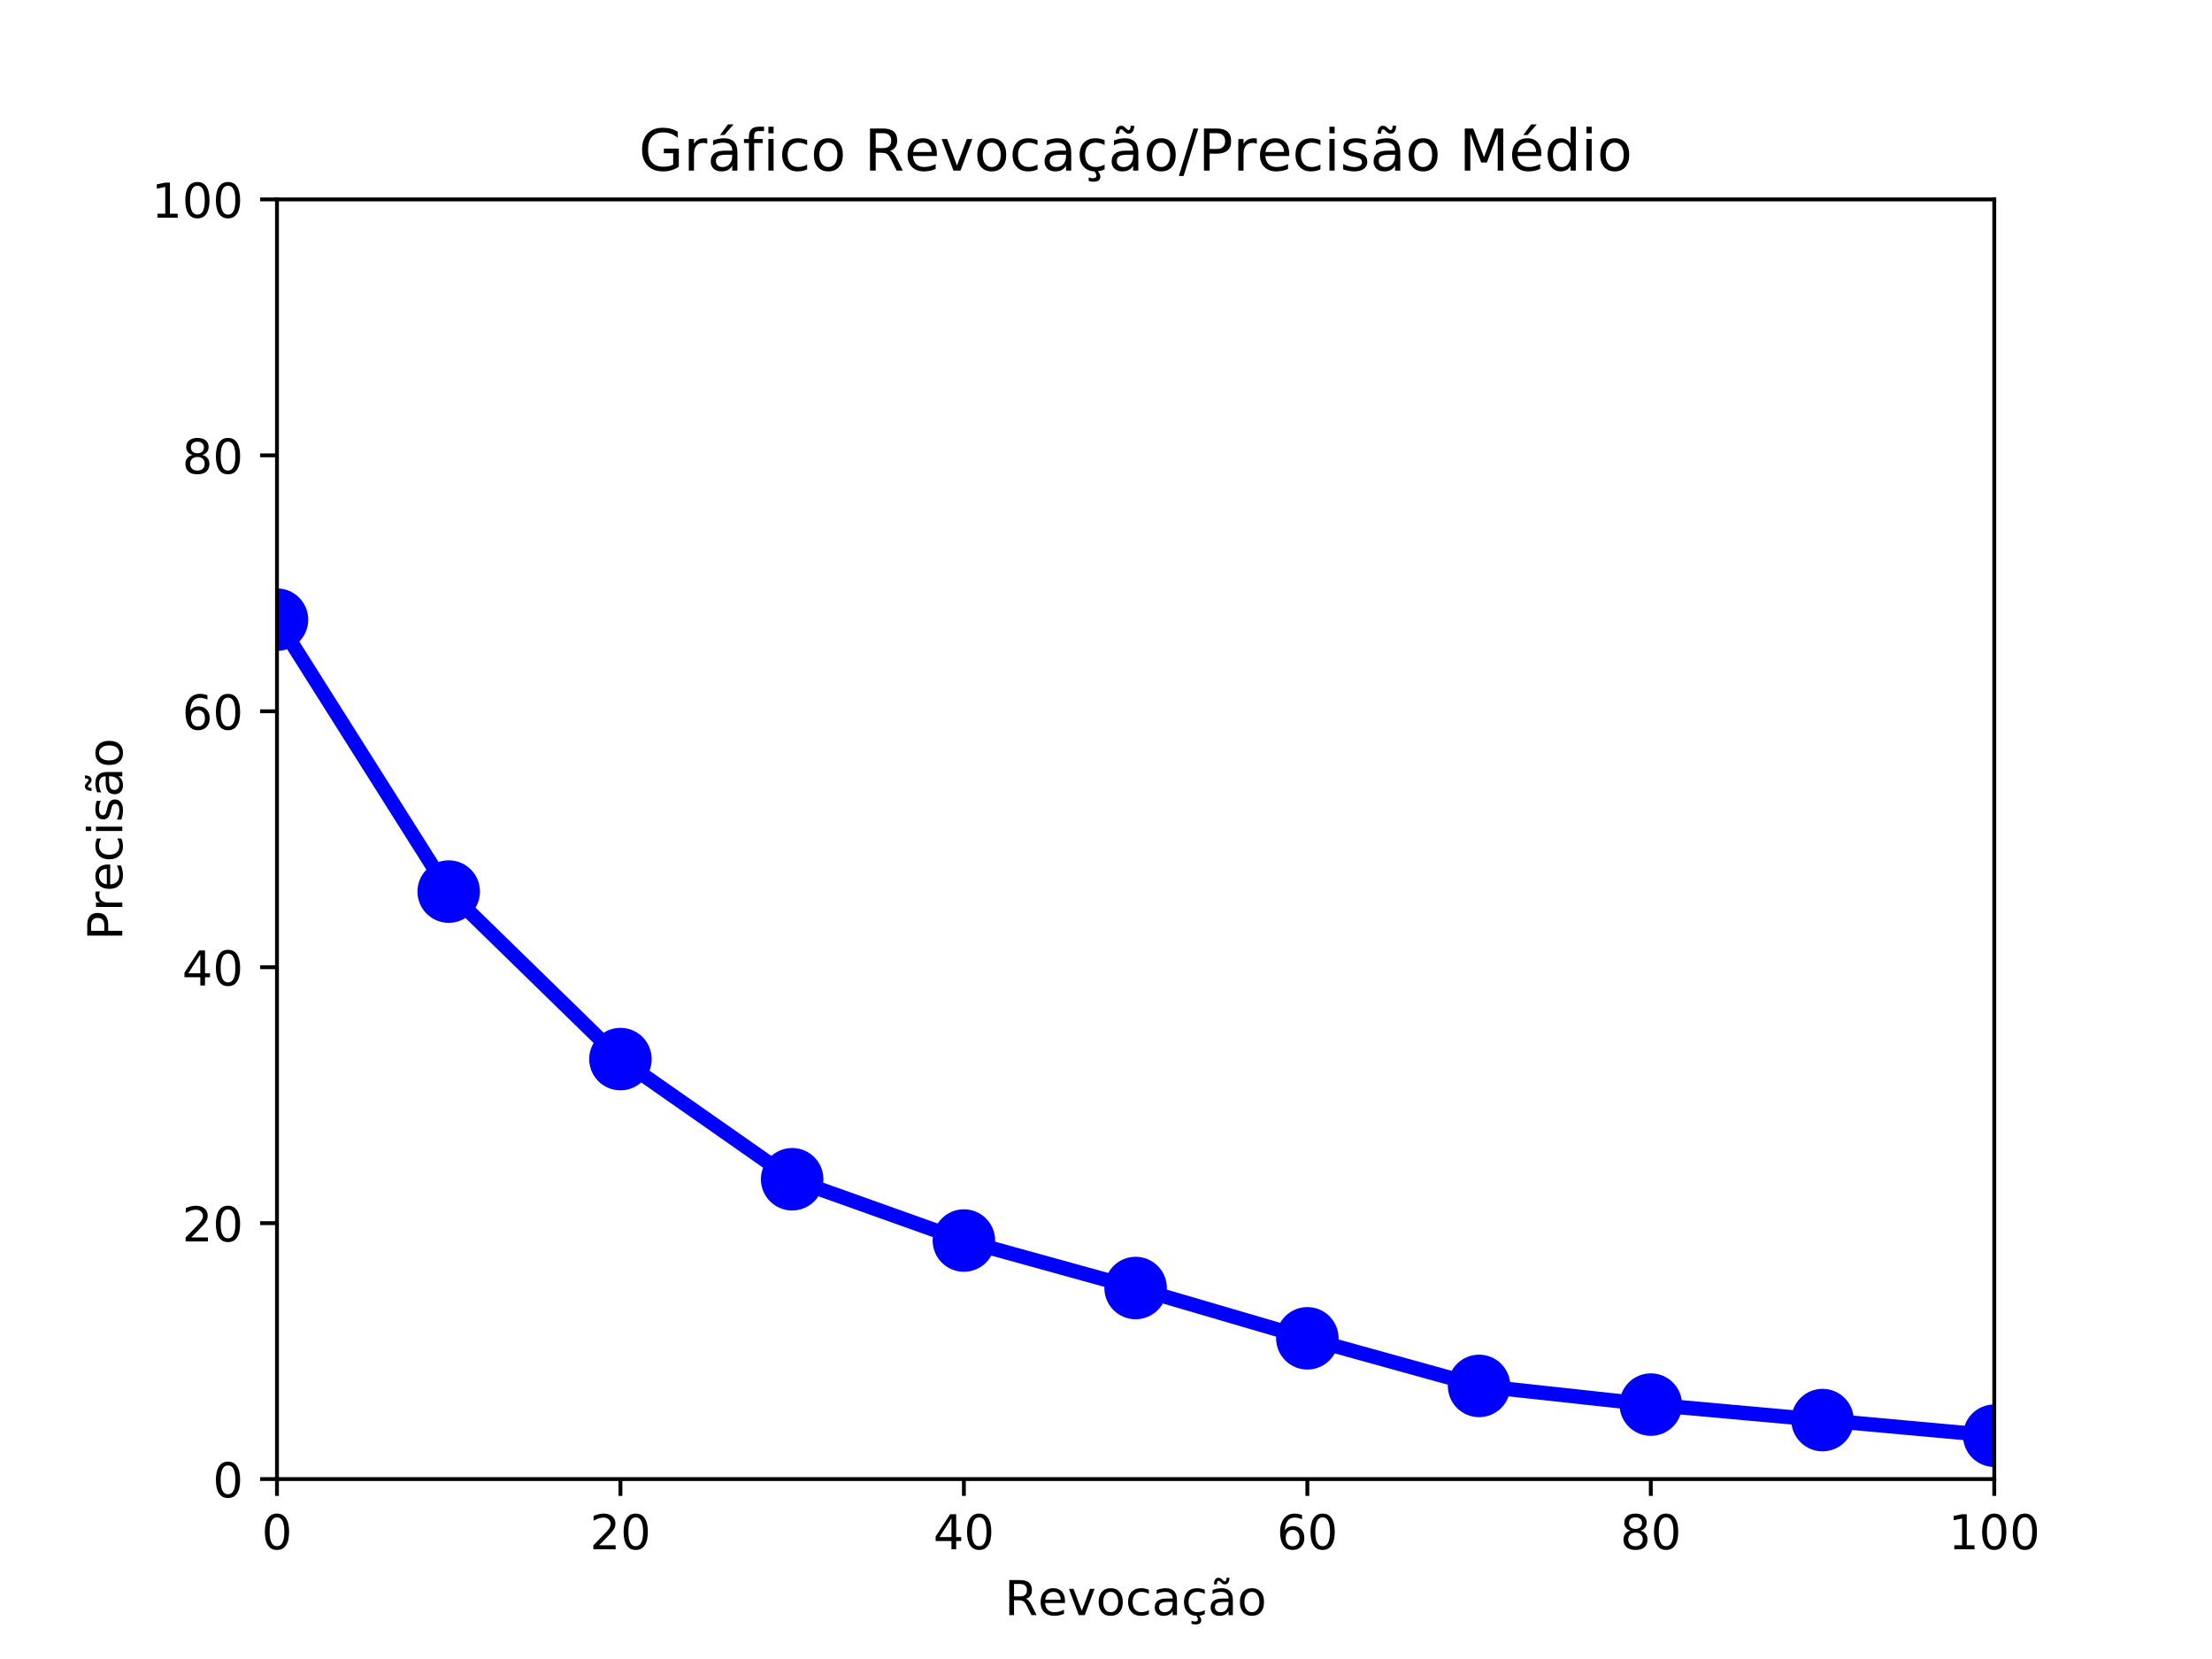
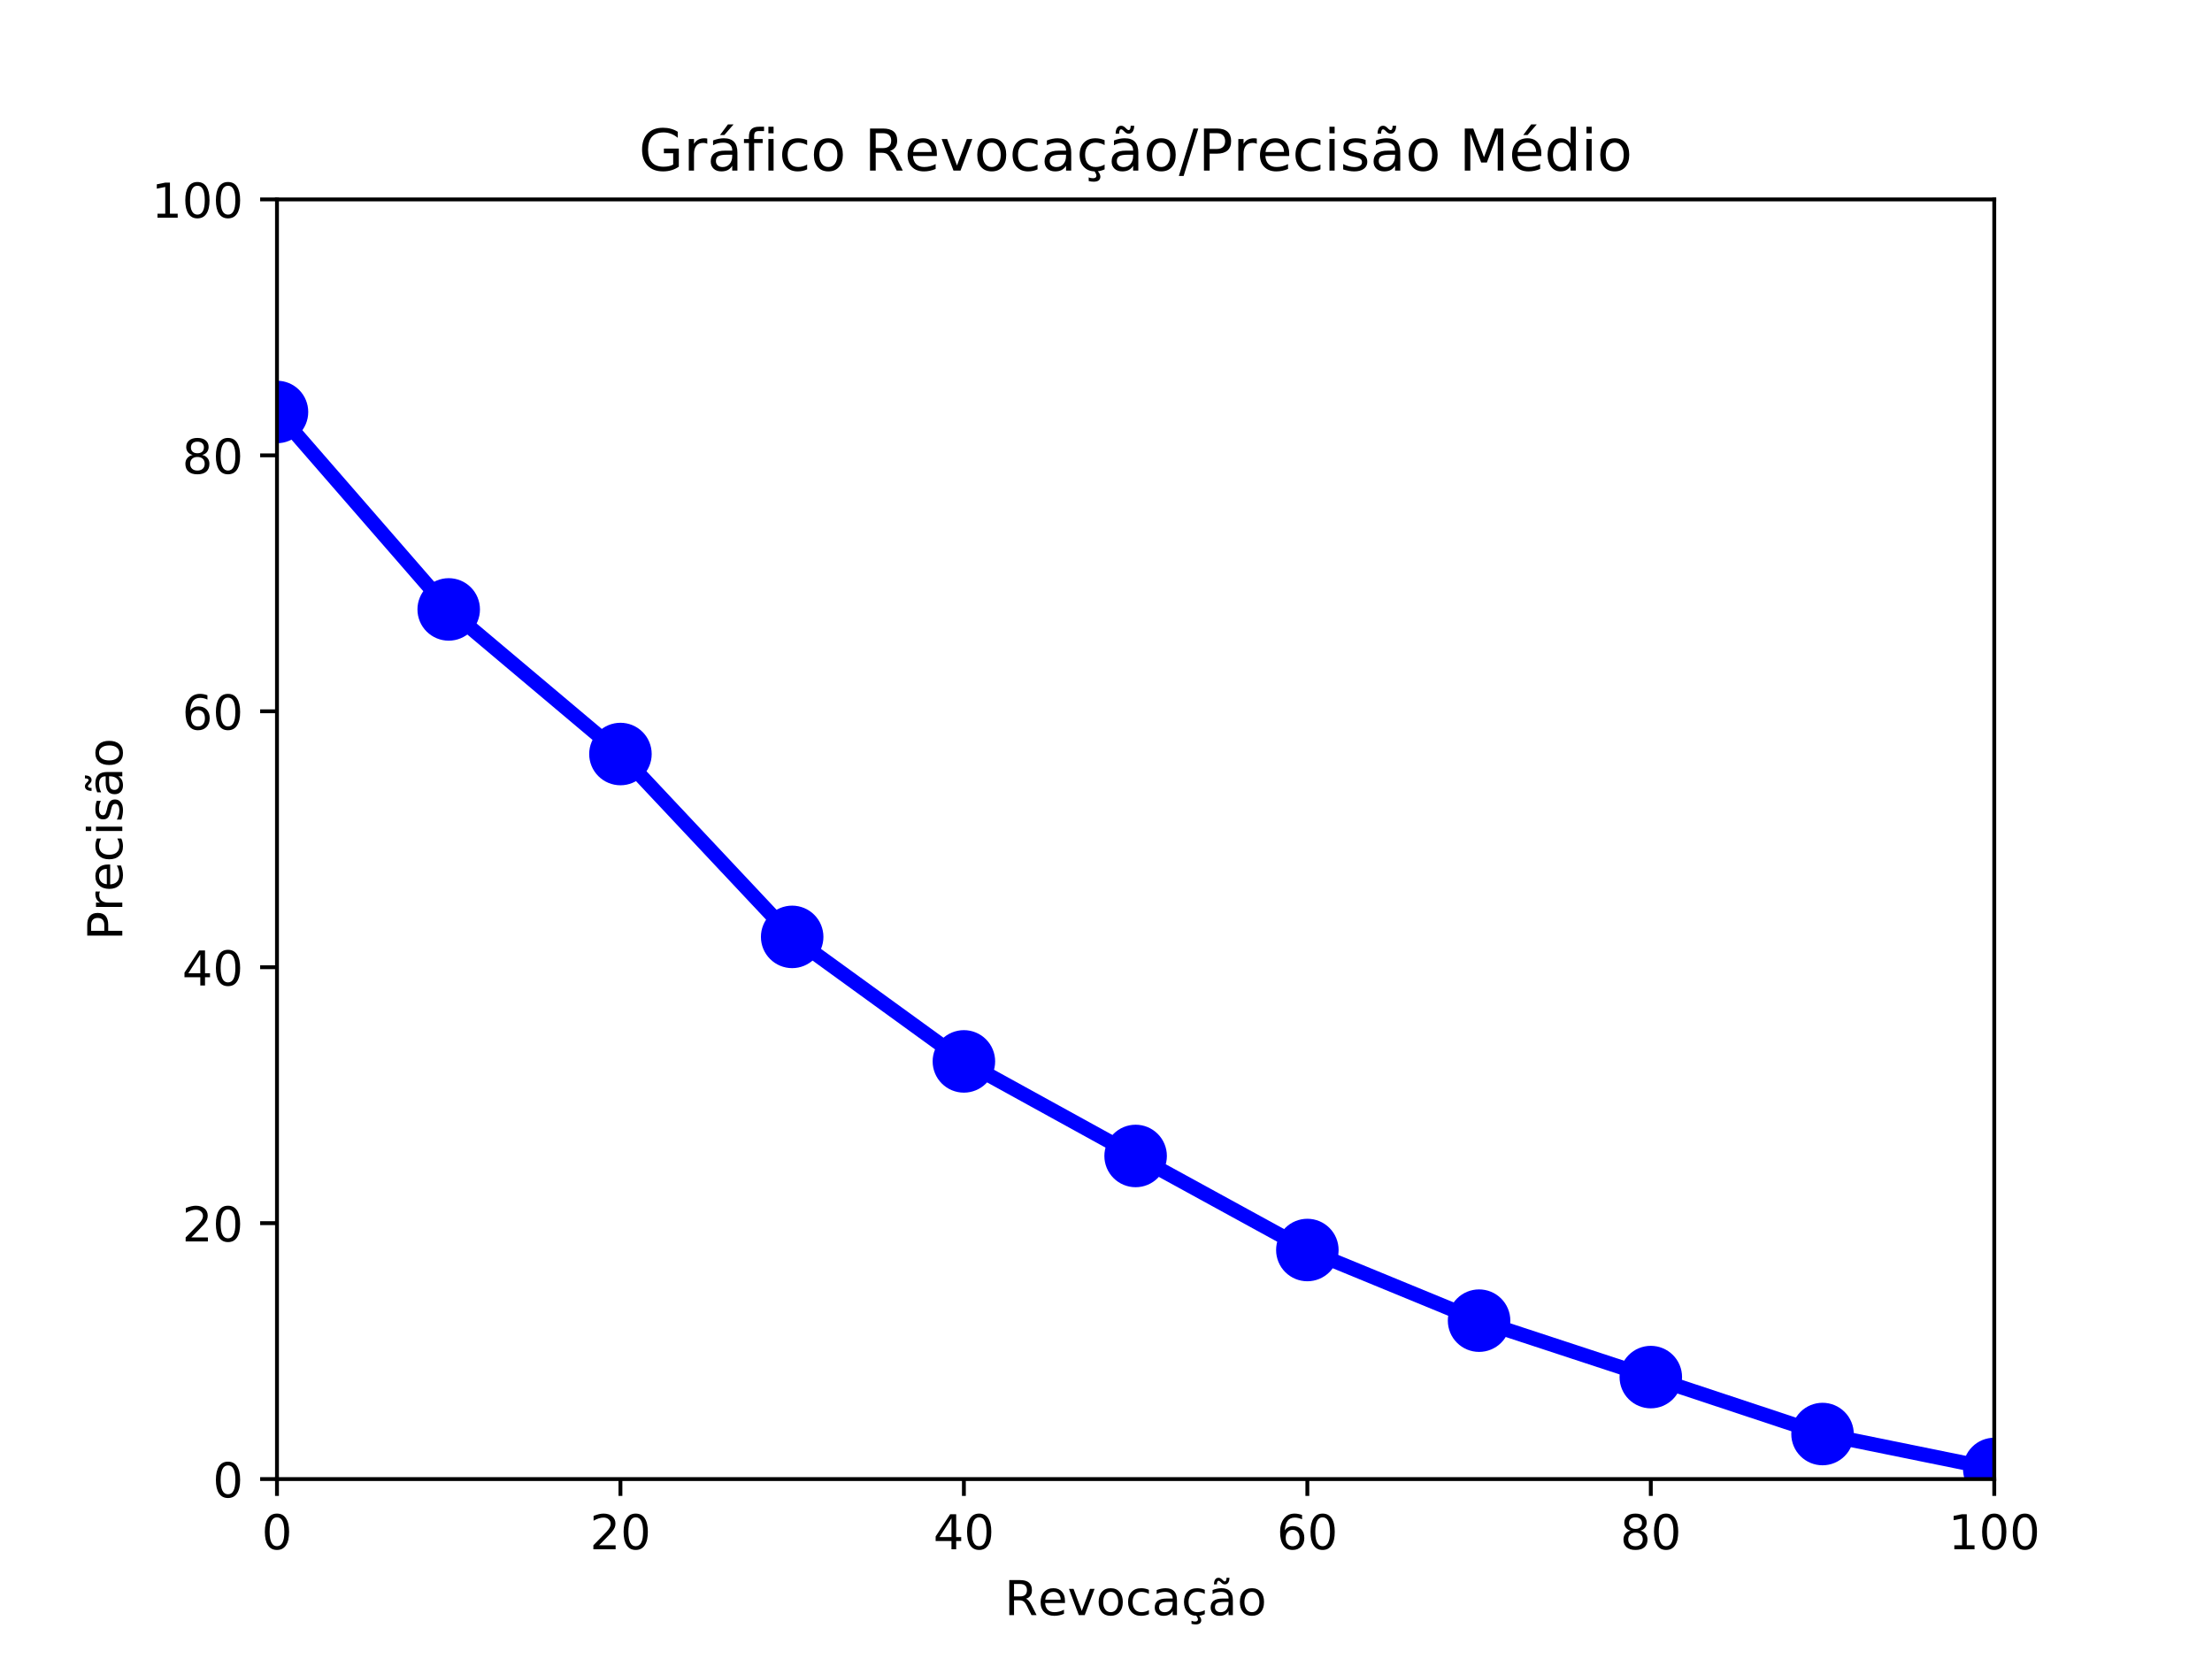
<svg xmlns="http://www.w3.org/2000/svg" xmlns:xlink="http://www.w3.org/1999/xlink" height="345pt" version="1.1" viewBox="0 0 460 345" width="460pt">
  <defs>
    <style type="text/css">
*{stroke-linecap:butt;stroke-linejoin:round;}
  </style>
  </defs>
  <g id="figure_1">
    <g id="patch_1">
      <path d="M 0 345.6  L 460.8 345.6  L 460.8 0  L 0 0  z " style="fill:#ffffff;" />
    </g>
    <g id="axes_1">
      <g id="patch_2">
        <path d="M 57.6 307.584  L 414.72 307.584  L 414.72 41.472  L 57.6 41.472  z " style="fill:#ffffff;" />
      </g>
      <g id="matplotlib.axis_1">
        <g id="xtick_1">
          <g id="line2d_1">
            <defs>
-               <path d="M 0 0  L 0 3.5  " id="m0129b4ab5f" style="stroke:#000000;stroke-width:0.8;" />
-             </defs>
-             <g>
-               <use style="stroke:#000000;stroke-width:0.8;" x="57.6" xlink:href="#m0129b4ab5f" y="307.584" />
+               <path d="M 0 0  L 0 3.5  " id="mf0d01e2bd9" style="stroke:#000000;stroke-width:0.8;" />
+             </defs>
+             <g>
+               <use style="stroke:#000000;stroke-width:0.8;" x="57.6" xlink:href="#mf0d01e2bd9" y="307.584" />
            </g>
          </g>
          <g id="text_1">
            <defs>
              <path d="M 31.781 66.406  Q 24.172 66.406 20.328 58.906  Q 16.5 51.422 16.5 36.375  Q 16.5 21.391 20.328 13.891  Q 24.172 6.391 31.781 6.391  Q 39.453 6.391 43.281 13.891  Q 47.125 21.391 47.125 36.375  Q 47.125 51.422 43.281 58.906  Q 39.453 66.406 31.781 66.406  z M 31.781 74.219  Q 44.047 74.219 50.516 64.516  Q 56.984 54.828 56.984 36.375  Q 56.984 17.969 50.516 8.266  Q 44.047 -1.422 31.781 -1.422  Q 19.531 -1.422 13.062 8.266  Q 6.594 17.969 6.594 36.375  Q 6.594 54.828 13.062 64.516  Q 19.531 74.219 31.781 74.219  z " id="DejaVuSans-30" />
            </defs>
            <g transform="translate(54.41875 322.1824)scale(0.1 -0.1)">
              <use xlink:href="#DejaVuSans-30" />
            </g>
          </g>
        </g>
        <g id="xtick_2">
          <g id="line2d_2">
            <g>
-               <use style="stroke:#000000;stroke-width:0.8;" x="129.024" xlink:href="#m0129b4ab5f" y="307.584" />
+               <use style="stroke:#000000;stroke-width:0.8;" x="129.024" xlink:href="#mf0d01e2bd9" y="307.584" />
            </g>
          </g>
          <g id="text_2">
            <defs>
              <path d="M 19.188 8.297  L 53.609 8.297  L 53.609 0  L 7.328 0  L 7.328 8.297  Q 12.938 14.109 22.625 23.891  Q 32.328 33.688 34.812 36.531  Q 39.547 41.844 41.422 45.531  Q 43.312 49.219 43.312 52.781  Q 43.312 58.594 39.234 62.25  Q 35.156 65.922 28.609 65.922  Q 23.969 65.922 18.812 64.312  Q 13.672 62.703 7.812 59.422  L 7.812 69.391  Q 13.766 71.781 18.938 73  Q 24.125 74.219 28.422 74.219  Q 39.75 74.219 46.484 68.547  Q 53.219 62.891 53.219 53.422  Q 53.219 48.922 51.531 44.891  Q 49.859 40.875 45.406 35.406  Q 44.188 33.984 37.641 27.219  Q 31.109 20.453 19.188 8.297  z " id="DejaVuSans-32" />
            </defs>
            <g transform="translate(122.6615 322.1824)scale(0.1 -0.1)">
              <use xlink:href="#DejaVuSans-32" />
              <use x="63.623" xlink:href="#DejaVuSans-30" />
            </g>
          </g>
        </g>
        <g id="xtick_3">
          <g id="line2d_3">
            <g>
-               <use style="stroke:#000000;stroke-width:0.8;" x="200.448" xlink:href="#m0129b4ab5f" y="307.584" />
+               <use style="stroke:#000000;stroke-width:0.8;" x="200.448" xlink:href="#mf0d01e2bd9" y="307.584" />
            </g>
          </g>
          <g id="text_3">
            <defs>
              <path d="M 37.797 64.312  L 12.891 25.391  L 37.797 25.391  z M 35.203 72.906  L 47.609 72.906  L 47.609 25.391  L 58.016 25.391  L 58.016 17.188  L 47.609 17.188  L 47.609 0  L 37.797 0  L 37.797 17.188  L 4.891 17.188  L 4.891 26.703  z " id="DejaVuSans-34" />
            </defs>
            <g transform="translate(194.0855 322.1824)scale(0.1 -0.1)">
              <use xlink:href="#DejaVuSans-34" />
              <use x="63.623" xlink:href="#DejaVuSans-30" />
            </g>
          </g>
        </g>
        <g id="xtick_4">
          <g id="line2d_4">
            <g>
-               <use style="stroke:#000000;stroke-width:0.8;" x="271.872" xlink:href="#m0129b4ab5f" y="307.584" />
+               <use style="stroke:#000000;stroke-width:0.8;" x="271.872" xlink:href="#mf0d01e2bd9" y="307.584" />
            </g>
          </g>
          <g id="text_4">
            <defs>
              <path d="M 33.016 40.375  Q 26.375 40.375 22.484 35.828  Q 18.609 31.297 18.609 23.391  Q 18.609 15.531 22.484 10.953  Q 26.375 6.391 33.016 6.391  Q 39.656 6.391 43.531 10.953  Q 47.406 15.531 47.406 23.391  Q 47.406 31.297 43.531 35.828  Q 39.656 40.375 33.016 40.375  z M 52.594 71.297  L 52.594 62.312  Q 48.875 64.062 45.094 64.984  Q 41.312 65.922 37.594 65.922  Q 27.828 65.922 22.672 59.328  Q 17.531 52.734 16.797 39.406  Q 19.672 43.656 24.016 45.922  Q 28.375 48.188 33.594 48.188  Q 44.578 48.188 50.953 41.516  Q 57.328 34.859 57.328 23.391  Q 57.328 12.156 50.688 5.359  Q 44.047 -1.422 33.016 -1.422  Q 20.359 -1.422 13.672 8.266  Q 6.984 17.969 6.984 36.375  Q 6.984 53.656 15.188 63.938  Q 23.391 74.219 37.203 74.219  Q 40.922 74.219 44.703 73.484  Q 48.484 72.75 52.594 71.297  z " id="DejaVuSans-36" />
            </defs>
            <g transform="translate(265.5095 322.1824)scale(0.1 -0.1)">
              <use xlink:href="#DejaVuSans-36" />
              <use x="63.623" xlink:href="#DejaVuSans-30" />
            </g>
          </g>
        </g>
        <g id="xtick_5">
          <g id="line2d_5">
            <g>
-               <use style="stroke:#000000;stroke-width:0.8;" x="343.296" xlink:href="#m0129b4ab5f" y="307.584" />
+               <use style="stroke:#000000;stroke-width:0.8;" x="343.296" xlink:href="#mf0d01e2bd9" y="307.584" />
            </g>
          </g>
          <g id="text_5">
            <defs>
              <path d="M 31.781 34.625  Q 24.75 34.625 20.719 30.859  Q 16.703 27.094 16.703 20.516  Q 16.703 13.922 20.719 10.156  Q 24.75 6.391 31.781 6.391  Q 38.812 6.391 42.859 10.172  Q 46.922 13.969 46.922 20.516  Q 46.922 27.094 42.891 30.859  Q 38.875 34.625 31.781 34.625  z M 21.922 38.812  Q 15.578 40.375 12.031 44.719  Q 8.5 49.078 8.5 55.328  Q 8.5 64.062 14.719 69.141  Q 20.953 74.219 31.781 74.219  Q 42.672 74.219 48.875 69.141  Q 55.078 64.062 55.078 55.328  Q 55.078 49.078 51.531 44.719  Q 48 40.375 41.703 38.812  Q 48.828 37.156 52.797 32.312  Q 56.781 27.484 56.781 20.516  Q 56.781 9.906 50.312 4.234  Q 43.844 -1.422 31.781 -1.422  Q 19.734 -1.422 13.25 4.234  Q 6.781 9.906 6.781 20.516  Q 6.781 27.484 10.781 32.312  Q 14.797 37.156 21.922 38.812  z M 18.312 54.391  Q 18.312 48.734 21.844 45.562  Q 25.391 42.391 31.781 42.391  Q 38.141 42.391 41.719 45.562  Q 45.312 48.734 45.312 54.391  Q 45.312 60.062 41.719 63.234  Q 38.141 66.406 31.781 66.406  Q 25.391 66.406 21.844 63.234  Q 18.312 60.062 18.312 54.391  z " id="DejaVuSans-38" />
            </defs>
            <g transform="translate(336.9335 322.1824)scale(0.1 -0.1)">
              <use xlink:href="#DejaVuSans-38" />
              <use x="63.623" xlink:href="#DejaVuSans-30" />
            </g>
          </g>
        </g>
        <g id="xtick_6">
          <g id="line2d_6">
            <g>
-               <use style="stroke:#000000;stroke-width:0.8;" x="414.72" xlink:href="#m0129b4ab5f" y="307.584" />
+               <use style="stroke:#000000;stroke-width:0.8;" x="414.72" xlink:href="#mf0d01e2bd9" y="307.584" />
            </g>
          </g>
          <g id="text_6">
            <defs>
              <path d="M 12.406 8.297  L 28.516 8.297  L 28.516 63.922  L 10.984 60.406  L 10.984 69.391  L 28.422 72.906  L 38.281 72.906  L 38.281 8.297  L 54.391 8.297  L 54.391 0  L 12.406 0  z " id="DejaVuSans-31" />
            </defs>
            <g transform="translate(405.1762 322.1824)scale(0.1 -0.1)">
              <use xlink:href="#DejaVuSans-31" />
              <use x="63.623" xlink:href="#DejaVuSans-30" />
              <use x="127.246" xlink:href="#DejaVuSans-30" />
            </g>
          </g>
        </g>
        <g id="text_7">
          <defs>
            <path d="M 44.391 34.188  Q 47.562 33.109 50.562 29.594  Q 53.562 26.078 56.594 19.922  L 66.609 0  L 56 0  L 46.688 18.703  Q 43.062 26.031 39.672 28.422  Q 36.281 30.812 30.422 30.812  L 19.672 30.812  L 19.672 0  L 9.812 0  L 9.812 72.906  L 32.078 72.906  Q 44.578 72.906 50.734 67.672  Q 56.891 62.453 56.891 51.906  Q 56.891 45.016 53.688 40.469  Q 50.484 35.938 44.391 34.188  z M 19.672 64.797  L 19.672 38.922  L 32.078 38.922  Q 39.203 38.922 42.844 42.219  Q 46.484 45.516 46.484 51.906  Q 46.484 58.297 42.844 61.547  Q 39.203 64.797 32.078 64.797  z " id="DejaVuSans-52" />
            <path d="M 56.203 29.594  L 56.203 25.203  L 14.891 25.203  Q 15.484 15.922 20.484 11.062  Q 25.484 6.203 34.422 6.203  Q 39.594 6.203 44.453 7.469  Q 49.312 8.734 54.109 11.281  L 54.109 2.781  Q 49.266 0.734 44.188 -0.344  Q 39.109 -1.422 33.891 -1.422  Q 20.797 -1.422 13.156 6.188  Q 5.516 13.812 5.516 26.812  Q 5.516 40.234 12.766 48.109  Q 20.016 56 32.328 56  Q 43.359 56 49.781 48.891  Q 56.203 41.797 56.203 29.594  z M 47.219 32.234  Q 47.125 39.594 43.094 43.984  Q 39.062 48.391 32.422 48.391  Q 24.906 48.391 20.391 44.141  Q 15.875 39.891 15.188 32.172  z " id="DejaVuSans-65" />
            <path d="M 2.984 54.688  L 12.5 54.688  L 29.594 8.797  L 46.688 54.688  L 56.203 54.688  L 35.688 0  L 23.484 0  z " id="DejaVuSans-76" />
            <path d="M 30.609 48.391  Q 23.391 48.391 19.188 42.75  Q 14.984 37.109 14.984 27.297  Q 14.984 17.484 19.156 11.844  Q 23.344 6.203 30.609 6.203  Q 37.797 6.203 41.984 11.859  Q 46.188 17.531 46.188 27.297  Q 46.188 37.016 41.984 42.703  Q 37.797 48.391 30.609 48.391  z M 30.609 56  Q 42.328 56 49.016 48.375  Q 55.719 40.766 55.719 27.297  Q 55.719 13.875 49.016 6.219  Q 42.328 -1.422 30.609 -1.422  Q 18.844 -1.422 12.172 6.219  Q 5.516 13.875 5.516 27.297  Q 5.516 40.766 12.172 48.375  Q 18.844 56 30.609 56  z " id="DejaVuSans-6f" />
            <path d="M 48.781 52.594  L 48.781 44.188  Q 44.969 46.297 41.141 47.344  Q 37.312 48.391 33.406 48.391  Q 24.656 48.391 19.812 42.844  Q 14.984 37.312 14.984 27.297  Q 14.984 17.281 19.812 11.734  Q 24.656 6.203 33.406 6.203  Q 37.312 6.203 41.141 7.25  Q 44.969 8.297 48.781 10.406  L 48.781 2.094  Q 45.016 0.344 40.984 -0.531  Q 36.969 -1.422 32.422 -1.422  Q 20.062 -1.422 12.781 6.344  Q 5.516 14.109 5.516 27.297  Q 5.516 40.672 12.859 48.328  Q 20.219 56 33.016 56  Q 37.156 56 41.109 55.141  Q 45.062 54.297 48.781 52.594  z " id="DejaVuSans-63" />
            <path d="M 34.281 27.484  Q 23.391 27.484 19.188 25  Q 14.984 22.516 14.984 16.5  Q 14.984 11.719 18.141 8.906  Q 21.297 6.109 26.703 6.109  Q 34.188 6.109 38.703 11.406  Q 43.219 16.703 43.219 25.484  L 43.219 27.484  z M 52.203 31.203  L 52.203 0  L 43.219 0  L 43.219 8.297  Q 40.141 3.328 35.547 0.953  Q 30.953 -1.422 24.312 -1.422  Q 15.922 -1.422 10.953 3.297  Q 6 8.016 6 15.922  Q 6 25.141 12.172 29.828  Q 18.359 34.516 30.609 34.516  L 43.219 34.516  L 43.219 35.406  Q 43.219 41.609 39.141 45  Q 35.062 48.391 27.688 48.391  Q 23 48.391 18.547 47.266  Q 14.109 46.141 10.016 43.891  L 10.016 52.203  Q 14.938 54.109 19.578 55.047  Q 24.219 56 28.609 56  Q 40.484 56 46.344 49.844  Q 52.203 43.703 52.203 31.203  z " id="DejaVuSans-61" />
            <path d="M 48.781 52.594  L 48.781 44.188  Q 44.969 46.297 41.141 47.344  Q 37.312 48.391 33.406 48.391  Q 24.656 48.391 19.812 42.844  Q 14.984 37.312 14.984 27.297  Q 14.984 17.281 19.812 11.734  Q 24.656 6.203 33.406 6.203  Q 37.312 6.203 41.141 7.25  Q 44.969 8.297 48.781 10.406  L 48.781 2.094  Q 45.016 0.344 40.984 -0.531  Q 36.969 -1.422 32.422 -1.422  Q 20.062 -1.422 12.781 6.344  Q 5.516 14.109 5.516 27.297  Q 5.516 40.672 12.859 48.328  Q 20.219 56 33.016 56  Q 37.156 56 41.109 55.141  Q 45.062 54.297 48.781 52.594  z M 36.109 0  Q 38.781 -3.031 40.094 -5.594  Q 41.422 -8.156 41.422 -10.5  Q 41.422 -14.844 38.484 -17.062  Q 35.562 -19.281 29.797 -19.281  Q 27.562 -19.281 25.438 -18.984  Q 23.312 -18.703 21.203 -18.109  L 21.203 -11.719  Q 22.875 -12.547 24.672 -12.906  Q 26.484 -13.281 28.781 -13.281  Q 31.656 -13.281 33.125 -12.109  Q 34.594 -10.938 34.594 -8.688  Q 34.594 -7.234 33.531 -5.109  Q 32.484 -2.984 30.297 0  z " id="DejaVuSans-e7" />
            <path d="M 34.281 27.484  Q 23.391 27.484 19.188 25  Q 14.984 22.516 14.984 16.5  Q 14.984 11.719 18.141 8.906  Q 21.297 6.109 26.703 6.109  Q 34.188 6.109 38.703 11.406  Q 43.219 16.703 43.219 25.484  L 43.219 27.484  z M 52.203 31.203  L 52.203 0  L 43.219 0  L 43.219 8.297  Q 40.141 3.328 35.547 0.953  Q 30.953 -1.422 24.312 -1.422  Q 15.922 -1.422 10.953 3.297  Q 6 8.016 6 15.922  Q 6 25.141 12.172 29.828  Q 18.359 34.516 30.609 34.516  L 43.219 34.516  L 43.219 35.406  Q 43.219 41.609 39.141 45  Q 35.062 48.391 27.688 48.391  Q 23 48.391 18.547 47.266  Q 14.109 46.141 10.016 43.891  L 10.016 52.203  Q 14.938 54.109 19.578 55.047  Q 24.219 56 28.609 56  Q 40.484 56 46.344 49.844  Q 52.203 43.703 52.203 31.203  z M 28.812 66.891  L 26.016 69.578  Q 24.953 70.562 24.141 71.016  Q 23.344 71.484 22.703 71.484  Q 20.844 71.484 19.969 69.703  Q 19.094 67.922 18.984 63.922  L 12.891 63.922  Q 12.984 70.516 15.469 74.094  Q 17.969 77.688 22.406 77.688  Q 24.266 77.688 25.828 77  Q 27.391 76.312 29.203 74.703  L 31.984 72.016  Q 33.047 71.047 33.859 70.578  Q 34.672 70.125 35.297 70.125  Q 37.156 70.125 38.031 71.906  Q 38.906 73.688 39.016 77.688  L 45.109 77.688  Q 45.016 71.094 42.516 67.5  Q 40.031 63.922 35.594 63.922  Q 33.734 63.922 32.172 64.594  Q 30.609 65.281 28.812 66.891  z " id="DejaVuSans-e3" />
          </defs>
          <g transform="translate(208.9077 335.8793)scale(0.1 -0.1)">
            <use xlink:href="#DejaVuSans-52" />
            <use x="69.42" xlink:href="#DejaVuSans-65" />
            <use x="130.943" xlink:href="#DejaVuSans-76" />
            <use x="190.123" xlink:href="#DejaVuSans-6f" />
            <use x="251.305" xlink:href="#DejaVuSans-63" />
            <use x="306.285" xlink:href="#DejaVuSans-61" />
            <use x="367.564" xlink:href="#DejaVuSans-e7" />
            <use x="422.545" xlink:href="#DejaVuSans-e3" />
            <use x="483.824" xlink:href="#DejaVuSans-6f" />
          </g>
        </g>
      </g>
      <g id="matplotlib.axis_2">
        <g id="ytick_1">
          <g id="line2d_7">
            <defs>
-               <path d="M 0 0  L -3.5 0  " id="mef269eaf3c" style="stroke:#000000;stroke-width:0.8;" />
-             </defs>
-             <g>
-               <use style="stroke:#000000;stroke-width:0.8;" x="57.6" xlink:href="#mef269eaf3c" y="307.584" />
+               <path d="M 0 0  L -3.5 0  " id="m109e415cde" style="stroke:#000000;stroke-width:0.8;" />
+             </defs>
+             <g>
+               <use style="stroke:#000000;stroke-width:0.8;" x="57.6" xlink:href="#m109e415cde" y="307.584" />
            </g>
          </g>
          <g id="text_8">
            <g transform="translate(44.2375 311.3832)scale(0.1 -0.1)">
              <use xlink:href="#DejaVuSans-30" />
            </g>
          </g>
        </g>
        <g id="ytick_2">
          <g id="line2d_8">
            <g>
-               <use style="stroke:#000000;stroke-width:0.8;" x="57.6" xlink:href="#mef269eaf3c" y="254.362" />
+               <use style="stroke:#000000;stroke-width:0.8;" x="57.6" xlink:href="#m109e415cde" y="254.362" />
            </g>
          </g>
          <g id="text_9">
            <g transform="translate(37.875 258.1608)scale(0.1 -0.1)">
              <use xlink:href="#DejaVuSans-32" />
              <use x="63.623" xlink:href="#DejaVuSans-30" />
            </g>
          </g>
        </g>
        <g id="ytick_3">
          <g id="line2d_9">
            <g>
-               <use style="stroke:#000000;stroke-width:0.8;" x="57.6" xlink:href="#mef269eaf3c" y="201.139" />
+               <use style="stroke:#000000;stroke-width:0.8;" x="57.6" xlink:href="#m109e415cde" y="201.139" />
            </g>
          </g>
          <g id="text_10">
            <g transform="translate(37.875 204.9384)scale(0.1 -0.1)">
              <use xlink:href="#DejaVuSans-34" />
              <use x="63.623" xlink:href="#DejaVuSans-30" />
            </g>
          </g>
        </g>
        <g id="ytick_4">
          <g id="line2d_10">
            <g>
-               <use style="stroke:#000000;stroke-width:0.8;" x="57.6" xlink:href="#mef269eaf3c" y="147.917" />
+               <use style="stroke:#000000;stroke-width:0.8;" x="57.6" xlink:href="#m109e415cde" y="147.917" />
            </g>
          </g>
          <g id="text_11">
            <g transform="translate(37.875 151.716)scale(0.1 -0.1)">
              <use xlink:href="#DejaVuSans-36" />
              <use x="63.623" xlink:href="#DejaVuSans-30" />
            </g>
          </g>
        </g>
        <g id="ytick_5">
          <g id="line2d_11">
            <g>
-               <use style="stroke:#000000;stroke-width:0.8;" x="57.6" xlink:href="#mef269eaf3c" y="94.694" />
+               <use style="stroke:#000000;stroke-width:0.8;" x="57.6" xlink:href="#m109e415cde" y="94.694" />
            </g>
          </g>
          <g id="text_12">
            <g transform="translate(37.875 98.49362)scale(0.1 -0.1)">
              <use xlink:href="#DejaVuSans-38" />
              <use x="63.623" xlink:href="#DejaVuSans-30" />
            </g>
          </g>
        </g>
        <g id="ytick_6">
          <g id="line2d_12">
            <g>
-               <use style="stroke:#000000;stroke-width:0.8;" x="57.6" xlink:href="#mef269eaf3c" y="41.472" />
+               <use style="stroke:#000000;stroke-width:0.8;" x="57.6" xlink:href="#m109e415cde" y="41.472" />
            </g>
          </g>
          <g id="text_13">
            <g transform="translate(31.5125 45.27122)scale(0.1 -0.1)">
              <use xlink:href="#DejaVuSans-31" />
              <use x="63.623" xlink:href="#DejaVuSans-30" />
              <use x="127.246" xlink:href="#DejaVuSans-30" />
            </g>
          </g>
        </g>
        <g id="text_14">
          <defs>
            <path d="M 19.672 64.797  L 19.672 37.406  L 32.078 37.406  Q 38.969 37.406 42.719 40.969  Q 46.484 44.531 46.484 51.125  Q 46.484 57.672 42.719 61.234  Q 38.969 64.797 32.078 64.797  z M 9.812 72.906  L 32.078 72.906  Q 44.344 72.906 50.609 67.359  Q 56.891 61.812 56.891 51.125  Q 56.891 40.328 50.609 34.812  Q 44.344 29.297 32.078 29.297  L 19.672 29.297  L 19.672 0  L 9.812 0  z " id="DejaVuSans-50" />
            <path d="M 41.109 46.297  Q 39.594 47.172 37.812 47.578  Q 36.031 48 33.891 48  Q 26.266 48 22.188 43.047  Q 18.109 38.094 18.109 28.812  L 18.109 0  L 9.078 0  L 9.078 54.688  L 18.109 54.688  L 18.109 46.188  Q 20.953 51.172 25.484 53.578  Q 30.031 56 36.531 56  Q 37.453 56 38.578 55.875  Q 39.703 55.766 41.062 55.516  z " id="DejaVuSans-72" />
            <path d="M 9.422 54.688  L 18.406 54.688  L 18.406 0  L 9.422 0  z M 9.422 75.984  L 18.406 75.984  L 18.406 64.594  L 9.422 64.594  z " id="DejaVuSans-69" />
            <path d="M 44.281 53.078  L 44.281 44.578  Q 40.484 46.531 36.375 47.5  Q 32.281 48.484 27.875 48.484  Q 21.188 48.484 17.844 46.438  Q 14.5 44.391 14.5 40.281  Q 14.5 37.156 16.891 35.375  Q 19.281 33.594 26.516 31.984  L 29.594 31.297  Q 39.156 29.25 43.188 25.516  Q 47.219 21.781 47.219 15.094  Q 47.219 7.469 41.188 3.016  Q 35.156 -1.422 24.609 -1.422  Q 20.219 -1.422 15.453 -0.562  Q 10.688 0.297 5.422 2  L 5.422 11.281  Q 10.406 8.688 15.234 7.391  Q 20.062 6.109 24.812 6.109  Q 31.156 6.109 34.562 8.281  Q 37.984 10.453 37.984 14.406  Q 37.984 18.062 35.516 20.016  Q 33.062 21.969 24.703 23.781  L 21.578 24.516  Q 13.234 26.266 9.516 29.906  Q 5.812 33.547 5.812 39.891  Q 5.812 47.609 11.281 51.797  Q 16.75 56 26.812 56  Q 31.781 56 36.172 55.266  Q 40.578 54.547 44.281 53.078  z " id="DejaVuSans-73" />
          </defs>
          <g transform="translate(25.43281 195.5389)rotate(-90)scale(0.1 -0.1)">
            <use xlink:href="#DejaVuSans-50" />
            <use x="60.287" xlink:href="#DejaVuSans-72" />
            <use x="101.369" xlink:href="#DejaVuSans-65" />
            <use x="162.893" xlink:href="#DejaVuSans-63" />
            <use x="217.873" xlink:href="#DejaVuSans-69" />
            <use x="245.656" xlink:href="#DejaVuSans-73" />
            <use x="297.756" xlink:href="#DejaVuSans-e3" />
            <use x="359.035" xlink:href="#DejaVuSans-6f" />
          </g>
        </g>
      </g>
      <g id="line2d_13">
-         <path clip-path="url(#p5cbebc521d)" d="M 57.6 128.863  L 93.312 185.412  L 129.024 220.246  L 164.736 245.234  L 200.448 257.981  L 236.16 267.853  L 271.872 278.312  L 307.584 288.211  L 343.296 292.096  L 379.008 295.316  L 414.72 298.563  " style="fill:none;stroke:#0000ff;stroke-linecap:square;stroke-width:3;" />
+         <path clip-path="url(#p1d10e624a4)" d="M 57.6 85.673  L 93.312 126.734  L 129.024 156.805  L 164.736 194.832  L 200.448 220.725  L 236.16 240.391  L 271.872 259.95  L 307.584 274.639  L 343.296 286.375  L 379.008 298.217  L 414.72 305.482  " style="fill:none;stroke:#0000ff;stroke-linecap:square;stroke-width:3;" />
        <defs>
-           <path d="M 0 3  C 0.796 3 1.559 2.684 2.121 2.121  C 2.684 1.559 3 0.796 3 0  C 3 -0.796 2.684 -1.559 2.121 -2.121  C 1.559 -2.684 0.796 -3 0 -3  C -0.796 -3 -1.559 -2.684 -2.121 -2.121  C -2.684 -1.559 -3 -0.796 -3 0  C -3 0.796 -2.684 1.559 -2.121 2.121  C -1.559 2.684 -0.796 3 0 3  z " id="m27bd0bdfd0" style="stroke:#0000ff;stroke-width:7;" />
+           <path d="M 0 3  C 0.796 3 1.559 2.684 2.121 2.121  C 2.684 1.559 3 0.796 3 0  C 3 -0.796 2.684 -1.559 2.121 -2.121  C 1.559 -2.684 0.796 -3 0 -3  C -0.796 -3 -1.559 -2.684 -2.121 -2.121  C -2.684 -1.559 -3 -0.796 -3 0  C -3 0.796 -2.684 1.559 -2.121 2.121  C -1.559 2.684 -0.796 3 0 3  z " id="mb8cd4ff338" style="stroke:#0000ff;stroke-width:7;" />
        </defs>
-         <g clip-path="url(#p5cbebc521d)">
-           <use style="fill:#0000ff;stroke:#0000ff;stroke-width:7;" x="57.6" xlink:href="#m27bd0bdfd0" y="128.863" />
-           <use style="fill:#0000ff;stroke:#0000ff;stroke-width:7;" x="93.312" xlink:href="#m27bd0bdfd0" y="185.412" />
-           <use style="fill:#0000ff;stroke:#0000ff;stroke-width:7;" x="129.024" xlink:href="#m27bd0bdfd0" y="220.246" />
-           <use style="fill:#0000ff;stroke:#0000ff;stroke-width:7;" x="164.736" xlink:href="#m27bd0bdfd0" y="245.234" />
-           <use style="fill:#0000ff;stroke:#0000ff;stroke-width:7;" x="200.448" xlink:href="#m27bd0bdfd0" y="257.981" />
-           <use style="fill:#0000ff;stroke:#0000ff;stroke-width:7;" x="236.16" xlink:href="#m27bd0bdfd0" y="267.853" />
-           <use style="fill:#0000ff;stroke:#0000ff;stroke-width:7;" x="271.872" xlink:href="#m27bd0bdfd0" y="278.312" />
-           <use style="fill:#0000ff;stroke:#0000ff;stroke-width:7;" x="307.584" xlink:href="#m27bd0bdfd0" y="288.211" />
-           <use style="fill:#0000ff;stroke:#0000ff;stroke-width:7;" x="343.296" xlink:href="#m27bd0bdfd0" y="292.096" />
-           <use style="fill:#0000ff;stroke:#0000ff;stroke-width:7;" x="379.008" xlink:href="#m27bd0bdfd0" y="295.316" />
-           <use style="fill:#0000ff;stroke:#0000ff;stroke-width:7;" x="414.72" xlink:href="#m27bd0bdfd0" y="298.563" />
+         <g clip-path="url(#p1d10e624a4)">
+           <use style="fill:#0000ff;stroke:#0000ff;stroke-width:7;" x="57.6" xlink:href="#mb8cd4ff338" y="85.673" />
+           <use style="fill:#0000ff;stroke:#0000ff;stroke-width:7;" x="93.312" xlink:href="#mb8cd4ff338" y="126.734" />
+           <use style="fill:#0000ff;stroke:#0000ff;stroke-width:7;" x="129.024" xlink:href="#mb8cd4ff338" y="156.805" />
+           <use style="fill:#0000ff;stroke:#0000ff;stroke-width:7;" x="164.736" xlink:href="#mb8cd4ff338" y="194.832" />
+           <use style="fill:#0000ff;stroke:#0000ff;stroke-width:7;" x="200.448" xlink:href="#mb8cd4ff338" y="220.725" />
+           <use style="fill:#0000ff;stroke:#0000ff;stroke-width:7;" x="236.16" xlink:href="#mb8cd4ff338" y="240.391" />
+           <use style="fill:#0000ff;stroke:#0000ff;stroke-width:7;" x="271.872" xlink:href="#mb8cd4ff338" y="259.95" />
+           <use style="fill:#0000ff;stroke:#0000ff;stroke-width:7;" x="307.584" xlink:href="#mb8cd4ff338" y="274.639" />
+           <use style="fill:#0000ff;stroke:#0000ff;stroke-width:7;" x="343.296" xlink:href="#mb8cd4ff338" y="286.375" />
+           <use style="fill:#0000ff;stroke:#0000ff;stroke-width:7;" x="379.008" xlink:href="#mb8cd4ff338" y="298.217" />
+           <use style="fill:#0000ff;stroke:#0000ff;stroke-width:7;" x="414.72" xlink:href="#mb8cd4ff338" y="305.482" />
        </g>
      </g>
      <g id="patch_3">
        <path d="M 57.6 307.584  L 57.6 41.472  " style="fill:none;stroke:#000000;stroke-linecap:square;stroke-linejoin:miter;stroke-width:0.8;" />
      </g>
      <g id="patch_4">
        <path d="M 414.72 307.584  L 414.72 41.472  " style="fill:none;stroke:#000000;stroke-linecap:square;stroke-linejoin:miter;stroke-width:0.8;" />
      </g>
      <g id="patch_5">
        <path d="M 57.6 307.584  L 414.72 307.584  " style="fill:none;stroke:#000000;stroke-linecap:square;stroke-linejoin:miter;stroke-width:0.8;" />
      </g>
      <g id="patch_6">
        <path d="M 57.6 41.472  L 414.72 41.472  " style="fill:none;stroke:#000000;stroke-linecap:square;stroke-linejoin:miter;stroke-width:0.8;" />
      </g>
      <g id="text_15">
        <defs>
          <path d="M 59.516 10.406  L 59.516 29.984  L 43.406 29.984  L 43.406 38.094  L 69.281 38.094  L 69.281 6.781  Q 63.578 2.734 56.688 0.656  Q 49.812 -1.422 42 -1.422  Q 24.906 -1.422 15.25 8.562  Q 5.609 18.562 5.609 36.375  Q 5.609 54.25 15.25 64.234  Q 24.906 74.219 42 74.219  Q 49.125 74.219 55.547 72.453  Q 61.969 70.703 67.391 67.281  L 67.391 56.781  Q 61.922 61.422 55.766 63.766  Q 49.609 66.109 42.828 66.109  Q 29.438 66.109 22.719 58.641  Q 16.016 51.172 16.016 36.375  Q 16.016 21.625 22.719 14.156  Q 29.438 6.688 42.828 6.688  Q 48.047 6.688 52.141 7.594  Q 56.25 8.5 59.516 10.406  z " id="DejaVuSans-47" />
          <path d="M 34.281 27.484  Q 23.391 27.484 19.188 25  Q 14.984 22.516 14.984 16.5  Q 14.984 11.719 18.141 8.906  Q 21.297 6.109 26.703 6.109  Q 34.188 6.109 38.703 11.406  Q 43.219 16.703 43.219 25.484  L 43.219 27.484  z M 52.203 31.203  L 52.203 0  L 43.219 0  L 43.219 8.297  Q 40.141 3.328 35.547 0.953  Q 30.953 -1.422 24.312 -1.422  Q 15.922 -1.422 10.953 3.297  Q 6 8.016 6 15.922  Q 6 25.141 12.172 29.828  Q 18.359 34.516 30.609 34.516  L 43.219 34.516  L 43.219 35.406  Q 43.219 41.609 39.141 45  Q 35.062 48.391 27.688 48.391  Q 23 48.391 18.547 47.266  Q 14.109 46.141 10.016 43.891  L 10.016 52.203  Q 14.938 54.109 19.578 55.047  Q 24.219 56 28.609 56  Q 40.484 56 46.344 49.844  Q 52.203 43.703 52.203 31.203  z M 35.781 79.984  L 45.5 79.984  L 29.594 61.625  L 22.109 61.625  z " id="DejaVuSans-e1" />
          <path d="M 37.109 75.984  L 37.109 68.5  L 28.516 68.5  Q 23.688 68.5 21.797 66.547  Q 19.922 64.594 19.922 59.516  L 19.922 54.688  L 34.719 54.688  L 34.719 47.703  L 19.922 47.703  L 19.922 0  L 10.891 0  L 10.891 47.703  L 2.297 47.703  L 2.297 54.688  L 10.891 54.688  L 10.891 58.5  Q 10.891 67.625 15.141 71.797  Q 19.391 75.984 28.609 75.984  z " id="DejaVuSans-66" />
          <path id="DejaVuSans-20" />
          <path d="M 25.391 72.906  L 33.688 72.906  L 8.297 -9.281  L 0 -9.281  z " id="DejaVuSans-2f" />
          <path d="M 9.812 72.906  L 24.516 72.906  L 43.109 23.297  L 61.812 72.906  L 76.516 72.906  L 76.516 0  L 66.891 0  L 66.891 64.016  L 48.094 14.016  L 38.188 14.016  L 19.391 64.016  L 19.391 0  L 9.812 0  z " id="DejaVuSans-4d" />
          <path d="M 56.203 29.594  L 56.203 25.203  L 14.891 25.203  Q 15.484 15.922 20.484 11.062  Q 25.484 6.203 34.422 6.203  Q 39.594 6.203 44.453 7.469  Q 49.312 8.734 54.109 11.281  L 54.109 2.781  Q 49.266 0.734 44.188 -0.344  Q 39.109 -1.422 33.891 -1.422  Q 20.797 -1.422 13.156 6.188  Q 5.516 13.812 5.516 26.812  Q 5.516 40.234 12.766 48.109  Q 20.016 56 32.328 56  Q 43.359 56 49.781 48.891  Q 56.203 41.797 56.203 29.594  z M 47.219 32.234  Q 47.125 39.594 43.094 43.984  Q 39.062 48.391 32.422 48.391  Q 24.906 48.391 20.391 44.141  Q 15.875 39.891 15.188 32.172  z M 38.531 79.984  L 48.25 79.984  L 32.344 61.625  L 24.859 61.625  z " id="DejaVuSans-e9" />
          <path d="M 45.406 46.391  L 45.406 75.984  L 54.391 75.984  L 54.391 0  L 45.406 0  L 45.406 8.203  Q 42.578 3.328 38.25 0.953  Q 33.938 -1.422 27.875 -1.422  Q 17.969 -1.422 11.734 6.484  Q 5.516 14.406 5.516 27.297  Q 5.516 40.188 11.734 48.094  Q 17.969 56 27.875 56  Q 33.938 56 38.25 53.625  Q 42.578 51.266 45.406 46.391  z M 14.797 27.297  Q 14.797 17.391 18.875 11.75  Q 22.953 6.109 30.078 6.109  Q 37.203 6.109 41.297 11.75  Q 45.406 17.391 45.406 27.297  Q 45.406 37.203 41.297 42.844  Q 37.203 48.484 30.078 48.484  Q 22.953 48.484 18.875 42.844  Q 14.797 37.203 14.797 27.297  z " id="DejaVuSans-64" />
        </defs>
        <g transform="translate(132.8512 35.472)scale(0.12 -0.12)">
          <use xlink:href="#DejaVuSans-47" />
          <use x="77.49" xlink:href="#DejaVuSans-72" />
          <use x="118.604" xlink:href="#DejaVuSans-e1" />
          <use x="179.883" xlink:href="#DejaVuSans-66" />
          <use x="215.088" xlink:href="#DejaVuSans-69" />
          <use x="242.871" xlink:href="#DejaVuSans-63" />
          <use x="297.852" xlink:href="#DejaVuSans-6f" />
          <use x="359.033" xlink:href="#DejaVuSans-20" />
          <use x="390.82" xlink:href="#DejaVuSans-52" />
          <use x="460.24" xlink:href="#DejaVuSans-65" />
          <use x="521.764" xlink:href="#DejaVuSans-76" />
          <use x="580.943" xlink:href="#DejaVuSans-6f" />
          <use x="642.125" xlink:href="#DejaVuSans-63" />
          <use x="697.105" xlink:href="#DejaVuSans-61" />
          <use x="758.385" xlink:href="#DejaVuSans-e7" />
          <use x="813.365" xlink:href="#DejaVuSans-e3" />
          <use x="874.645" xlink:href="#DejaVuSans-6f" />
          <use x="935.826" xlink:href="#DejaVuSans-2f" />
          <use x="969.518" xlink:href="#DejaVuSans-50" />
          <use x="1029.805" xlink:href="#DejaVuSans-72" />
          <use x="1070.887" xlink:href="#DejaVuSans-65" />
          <use x="1132.41" xlink:href="#DejaVuSans-63" />
          <use x="1187.391" xlink:href="#DejaVuSans-69" />
          <use x="1215.174" xlink:href="#DejaVuSans-73" />
          <use x="1267.273" xlink:href="#DejaVuSans-e3" />
          <use x="1328.553" xlink:href="#DejaVuSans-6f" />
          <use x="1389.734" xlink:href="#DejaVuSans-20" />
          <use x="1421.521" xlink:href="#DejaVuSans-4d" />
          <use x="1507.801" xlink:href="#DejaVuSans-e9" />
          <use x="1569.324" xlink:href="#DejaVuSans-64" />
          <use x="1632.801" xlink:href="#DejaVuSans-69" />
          <use x="1660.584" xlink:href="#DejaVuSans-6f" />
        </g>
      </g>
    </g>
  </g>
  <defs>
-     <clipPath id="p5cbebc521d">
+     <clipPath id="p1d10e624a4">
      <rect height="266.112" width="357.12" x="57.6" y="41.472" />
    </clipPath>
  </defs>
</svg>
